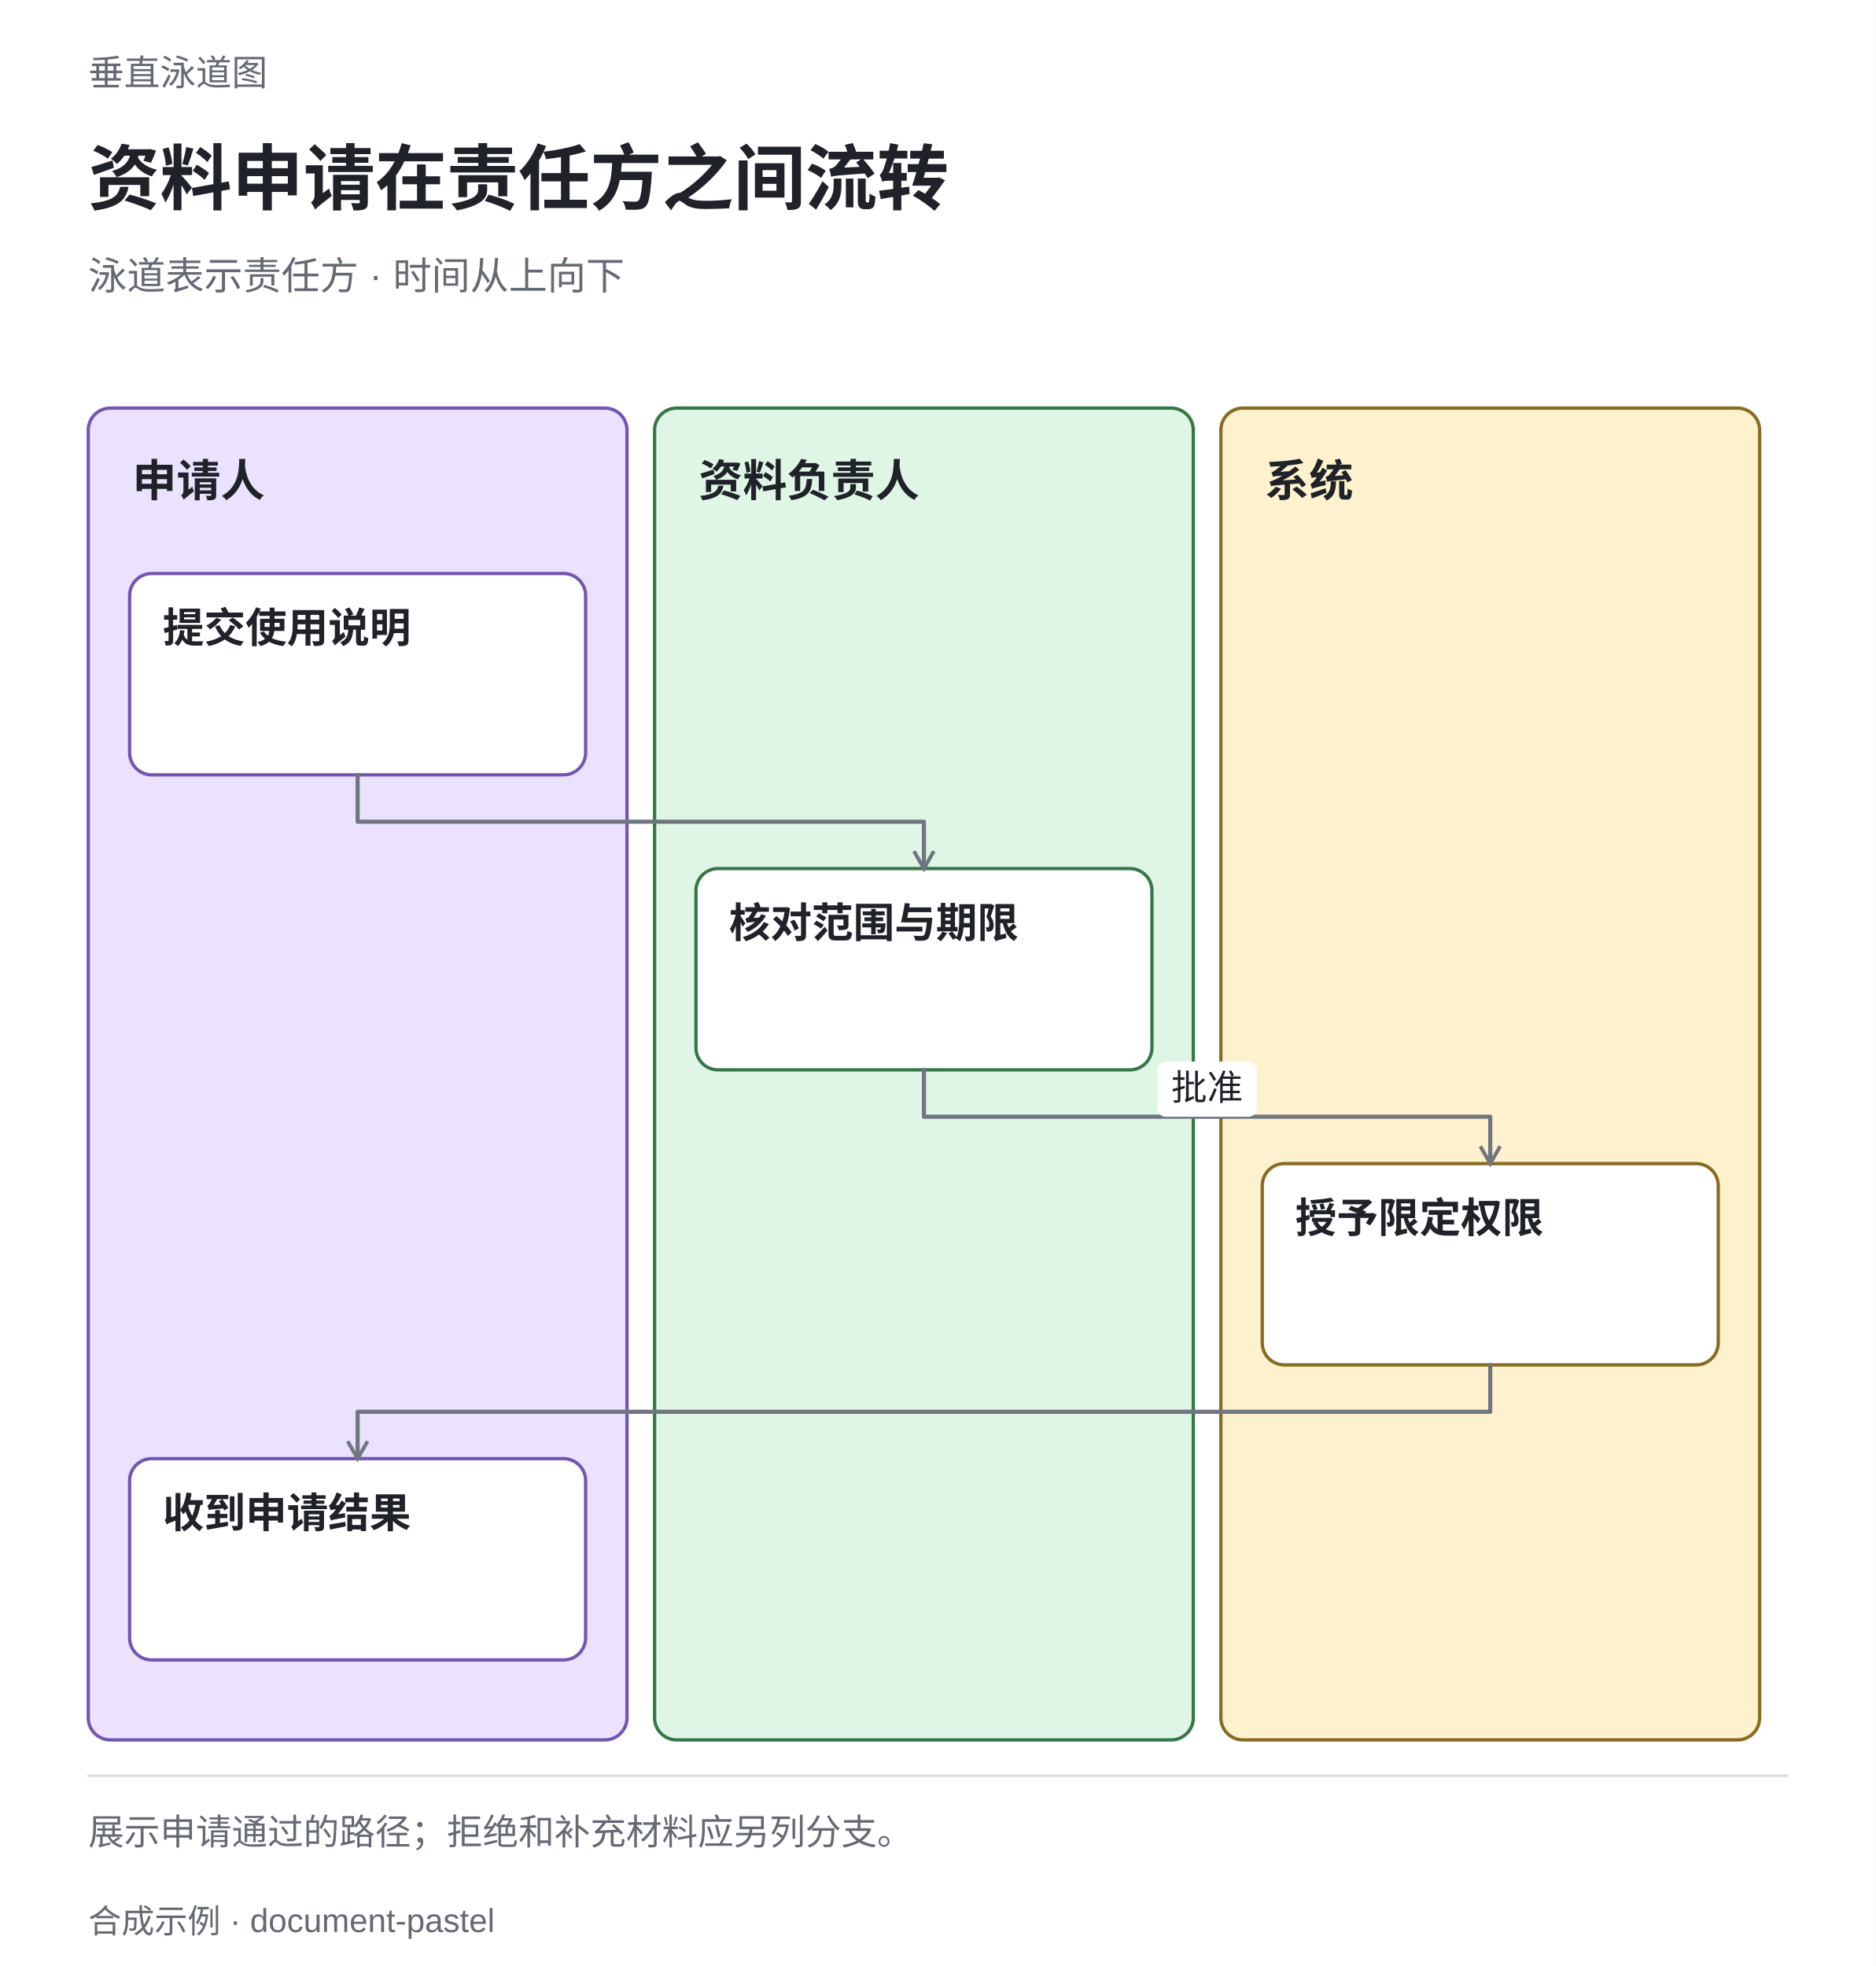
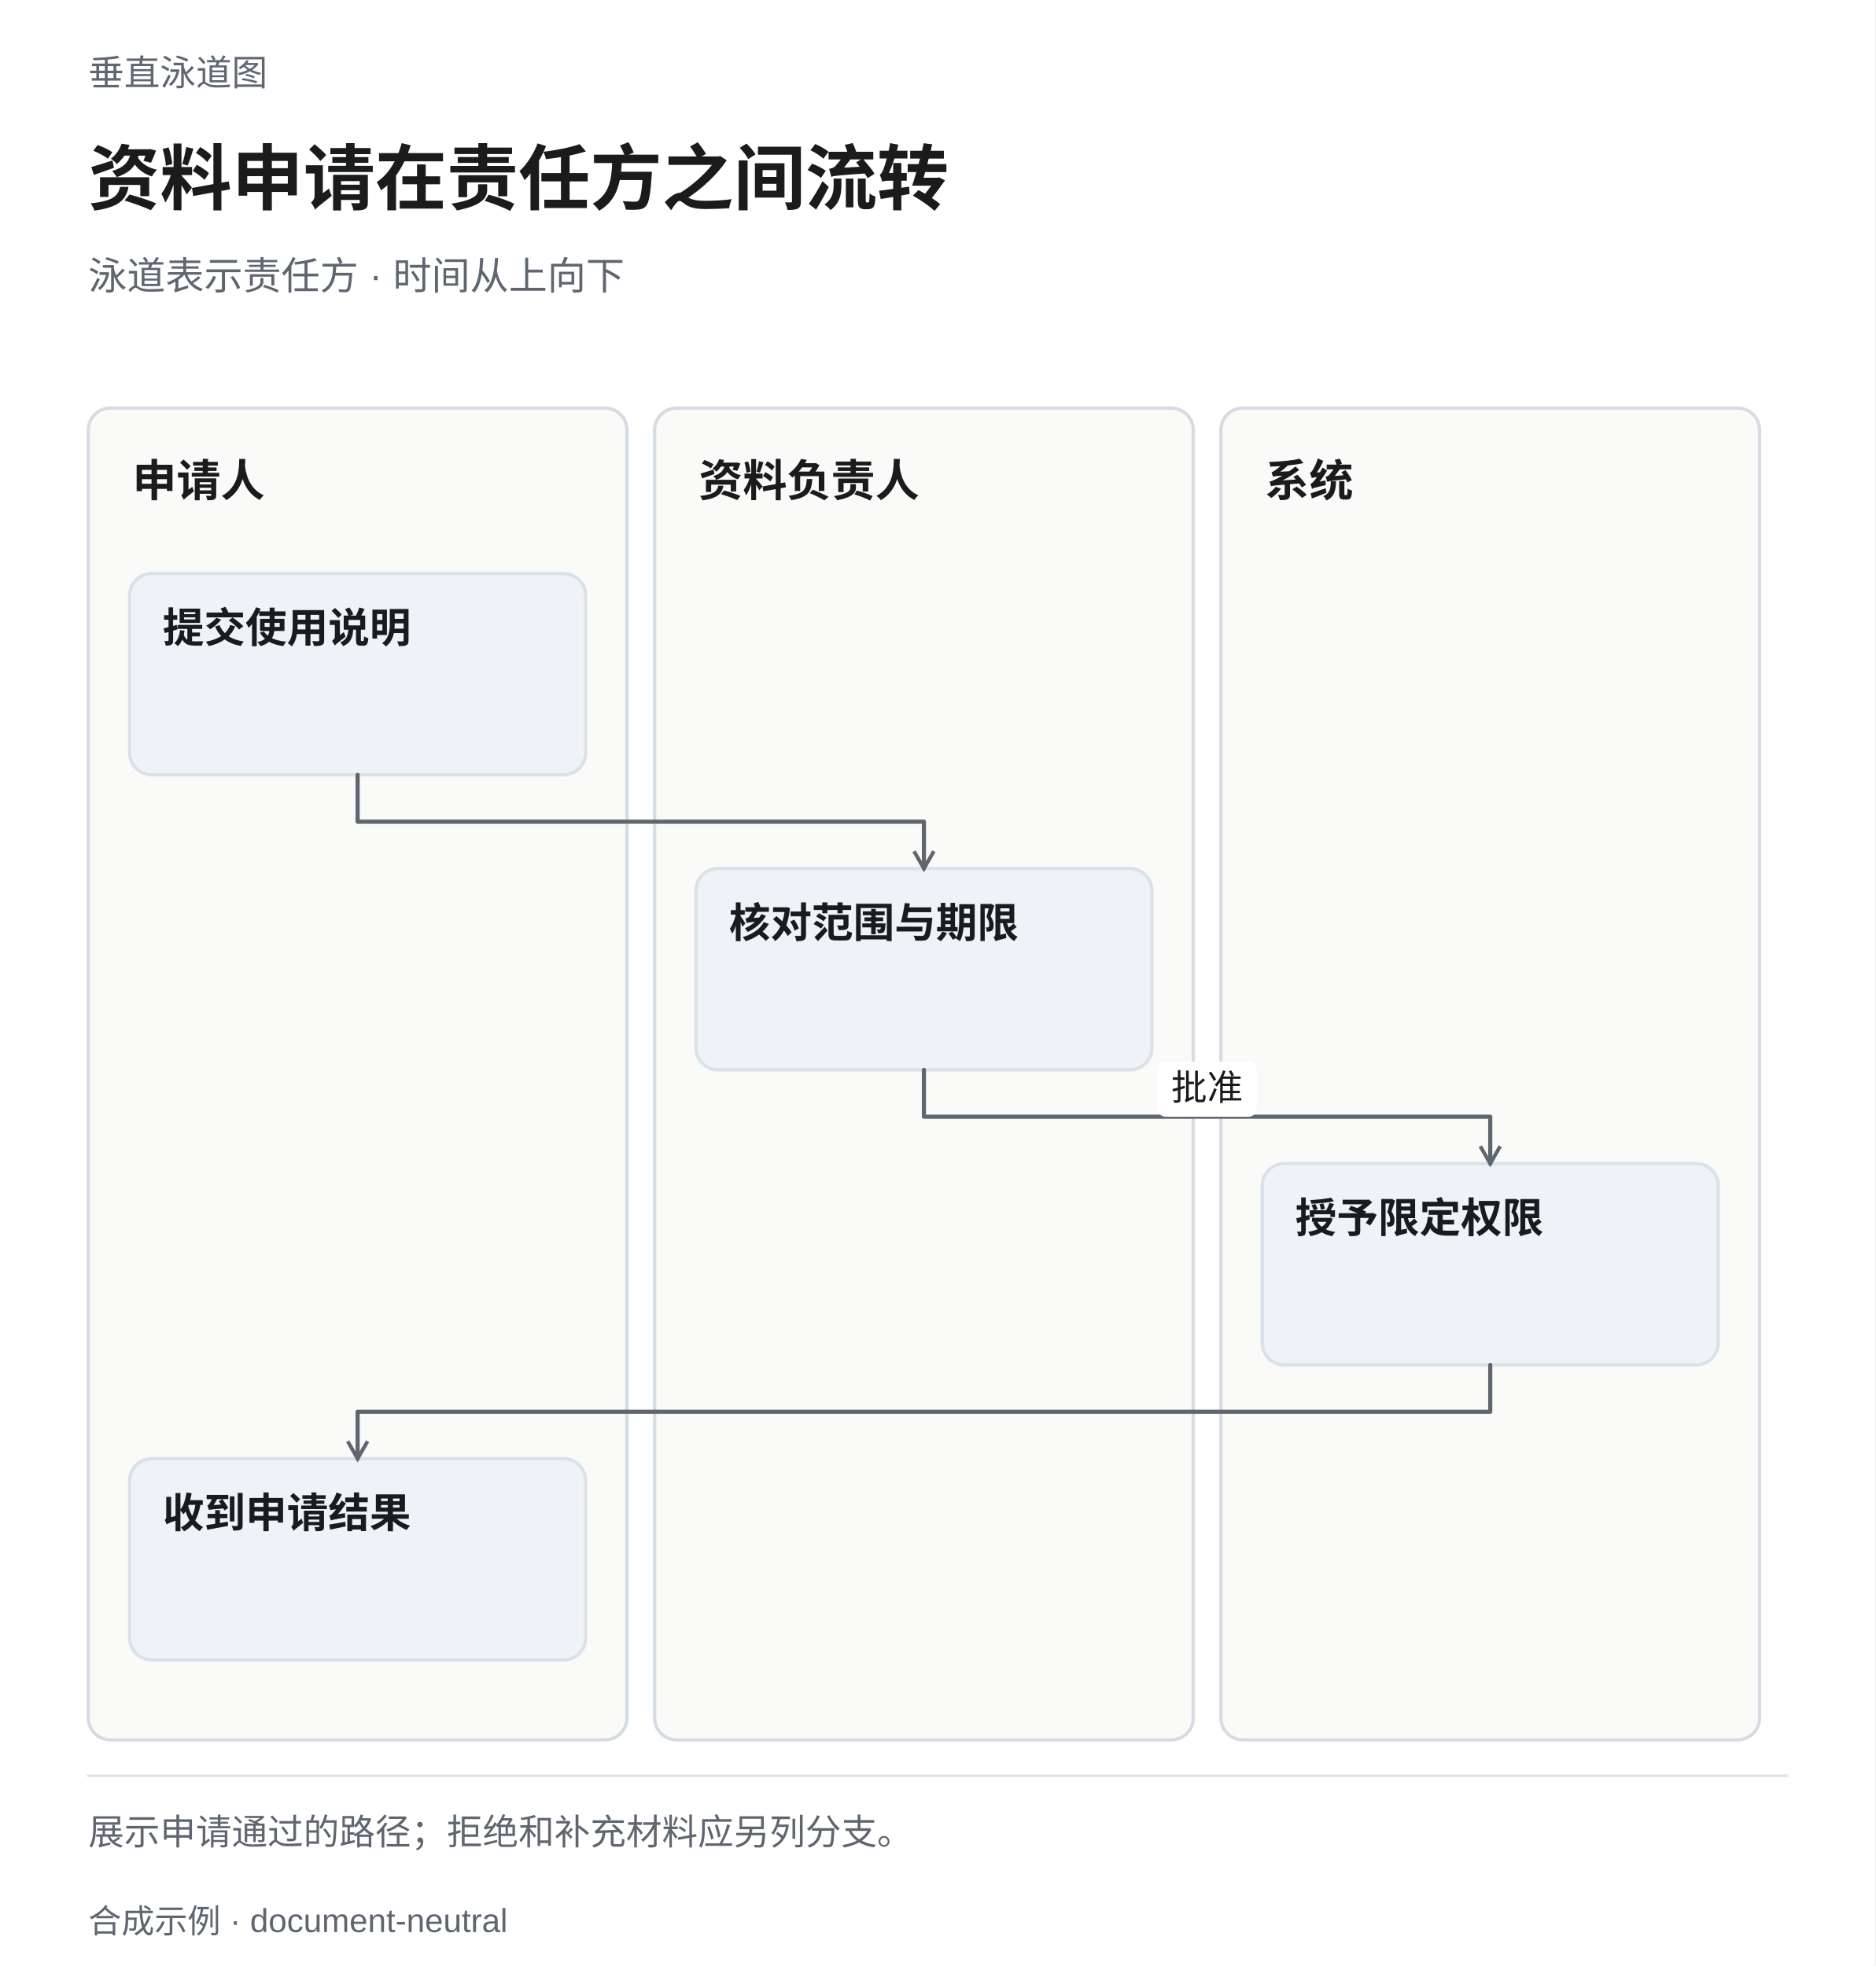
<svg xmlns="http://www.w3.org/2000/svg" width="680" height="713" viewBox="0 0 680 713" role="img">
  <defs>
    <marker id="arrow" viewBox="0 0 10 10" refX="8" refY="5" markerWidth="6" markerHeight="6" orient="auto">
-       <path d="M1 1 L8 5 L1 9" fill="none" stroke="#707680" stroke-width="1.5" />
+       <path d="M1 1 L8 5 L1 9" fill="none" stroke="#5F6670" stroke-width="1.5" />
    </marker>
  </defs>
-   <rect width="680" height="100%" fill="white" />
+   <rect width="680" height="100%" fill="#FFFFFF" />
  <g font-family="Arial, PingFang SC, Noto Sans CJK SC, sans-serif">
-     <text x="32" y="31.0" font-size="13" fill="#646A73" font-weight="400" text-anchor="start">垂直泳道图</text>
-     <text x="32" y="74.0" font-size="26" fill="#1F2329" font-weight="600" text-anchor="start">资料申请在责任方之间流转</text>
-     <text x="32" y="105.0" font-size="14" fill="#646A73" font-weight="400" text-anchor="start">泳道表示责任方 · 时间从上向下</text>
-     <rect x="32.0" y="148" width="195.333" height="483" rx="8" fill="#EAE2FE" stroke="#7456B2" stroke-width="1.2" />
-     <text x="48.0" y="180.0" font-size="16" fill="#1F2329" font-weight="600" text-anchor="start">申请人</text>
-     <rect x="237.333" y="148" width="195.333" height="483" rx="8" fill="#DFF5E5" stroke="#367747" stroke-width="1.2" />
-     <text x="253.333" y="180.0" font-size="16" fill="#1F2329" font-weight="600" text-anchor="start">资料负责人</text>
-     <rect x="442.667" y="148" width="195.333" height="483" rx="8" fill="#FEF1CE" stroke="#896B21" stroke-width="1.2" />
-     <text x="458.667" y="180.0" font-size="16" fill="#1F2329" font-weight="600" text-anchor="start">系统</text>
-     <rect x="47.0" y="208" width="165.333" height="73" rx="8" fill="white" stroke="#7456B2" stroke-width="1.2" />
-     <text x="59.0" y="233.0" font-size="15" fill="#1F2329" font-weight="600" text-anchor="start">提交使用说明</text>
-     <rect x="252.333" y="315" width="165.333" height="73" rx="8" fill="white" stroke="#367747" stroke-width="1.2" />
-     <text x="264.333" y="340.0" font-size="15" fill="#1F2329" font-weight="600" text-anchor="start">核对范围与期限</text>
-     <rect x="457.667" y="422" width="165.333" height="73" rx="8" fill="white" stroke="#896B21" stroke-width="1.2" />
-     <text x="469.667" y="447.0" font-size="15" fill="#1F2329" font-weight="600" text-anchor="start">授予限定权限</text>
-     <rect x="47.0" y="529" width="165.333" height="73" rx="8" fill="white" stroke="#7456B2" stroke-width="1.2" />
-     <text x="59.0" y="554.0" font-size="15" fill="#1F2329" font-weight="600" text-anchor="start">收到申请结果</text>
-     <path d="M129.667 281 V298.0 H335.0 V315" fill="none" stroke="#707680" stroke-width="1.5" stroke-linecap="round" stroke-linejoin="round" marker-end="url(#arrow)" />
-     <path d="M335.0 388 V405.0 H540.333 V422" fill="none" stroke="#707680" stroke-width="1.5" stroke-linecap="round" stroke-linejoin="round" marker-end="url(#arrow)" />
+     <text x="32" y="31.0" font-size="13" fill="#5F6670" font-weight="400" text-anchor="start">垂直泳道图</text>
+     <text x="32" y="74.0" font-size="26" fill="#1A1B1C" font-weight="600" text-anchor="start">资料申请在责任方之间流转</text>
+     <text x="32" y="105.0" font-size="14" fill="#5F6670" font-weight="400" text-anchor="start">泳道表示责任方 · 时间从上向下</text>
+     <rect x="32.0" y="148" width="195.333" height="483" rx="8" fill="#FAFAF8" stroke="#D6DCE3" stroke-width="1.2" />
+     <text x="48.0" y="180.0" font-size="16" fill="#1A1B1C" font-weight="600" text-anchor="start">申请人</text>
+     <rect x="237.333" y="148" width="195.333" height="483" rx="8" fill="#FAFAF8" stroke="#D6DCE3" stroke-width="1.2" />
+     <text x="253.333" y="180.0" font-size="16" fill="#1A1B1C" font-weight="600" text-anchor="start">资料负责人</text>
+     <rect x="442.667" y="148" width="195.333" height="483" rx="8" fill="#FAFAF8" stroke="#D6DCE3" stroke-width="1.2" />
+     <text x="458.667" y="180.0" font-size="16" fill="#1A1B1C" font-weight="600" text-anchor="start">系统</text>
+     <rect x="47.0" y="208" width="165.333" height="73" rx="8" fill="#EEF3F7" stroke="#D9E2E8" stroke-width="1.2" />
+     <text x="59.0" y="233.0" font-size="15" fill="#1A1B1C" font-weight="600" text-anchor="start">提交使用说明</text>
+     <rect x="252.333" y="315" width="165.333" height="73" rx="8" fill="#EEF3F7" stroke="#D9E2E8" stroke-width="1.2" />
+     <text x="264.333" y="340.0" font-size="15" fill="#1A1B1C" font-weight="600" text-anchor="start">核对范围与期限</text>
+     <rect x="457.667" y="422" width="165.333" height="73" rx="8" fill="#EEF3F7" stroke="#D9E2E8" stroke-width="1.2" />
+     <text x="469.667" y="447.0" font-size="15" fill="#1A1B1C" font-weight="600" text-anchor="start">授予限定权限</text>
+     <rect x="47.0" y="529" width="165.333" height="73" rx="8" fill="#EEF3F7" stroke="#D9E2E8" stroke-width="1.2" />
+     <text x="59.0" y="554.0" font-size="15" fill="#1A1B1C" font-weight="600" text-anchor="start">收到申请结果</text>
+     <path d="M129.667 281 V298.0 H335.0 V315" fill="none" stroke="#5F6670" stroke-width="1.5" stroke-linecap="round" stroke-linejoin="round" marker-end="url(#arrow)" />
+     <path d="M335.0 388 V405.0 H540.333 V422" fill="none" stroke="#5F6670" stroke-width="1.5" stroke-linecap="round" stroke-linejoin="round" marker-end="url(#arrow)" />
    <rect x="419.667" y="385.0" width="36" height="20" rx="3" fill="white" stroke="none" stroke-width="1.2" />
-     <text x="437.667" y="399.0" font-size="13" fill="#1F2329" font-weight="400" text-anchor="middle">批准</text>
-     <path d="M540.333 495 V512.0 H129.667 V529" fill="none" stroke="#707680" stroke-width="1.5" stroke-linecap="round" stroke-linejoin="round" marker-end="url(#arrow)" />
-     <path d="M32 644 H648" fill="none" stroke="#DEE0E3" stroke-width="1" stroke-linecap="round" stroke-linejoin="round" />
-     <text x="32" y="669.0" font-size="13" fill="#646A73" font-weight="400" text-anchor="start">展示申请通过的路径；拒绝和补充材料应另列分支。</text>
-     <text x="32" y="701.0" font-size="12" fill="#646A73" font-weight="400" text-anchor="start">合成示例 · document-pastel</text>
+     <text x="437.667" y="399.0" font-size="13" fill="#1A1B1C" font-weight="400" text-anchor="middle">批准</text>
+     <path d="M540.333 495 V512.0 H129.667 V529" fill="none" stroke="#5F6670" stroke-width="1.5" stroke-linecap="round" stroke-linejoin="round" marker-end="url(#arrow)" />
+     <path d="M32 644 H648" fill="none" stroke="#E4E3DD" stroke-width="1" stroke-linecap="round" stroke-linejoin="round" />
+     <text x="32" y="669.0" font-size="13" fill="#5F6670" font-weight="400" text-anchor="start">展示申请通过的路径；拒绝和补充材料应另列分支。</text>
+     <text x="32" y="701.0" font-size="12" fill="#5F6670" font-weight="400" text-anchor="start">合成示例 · document-neutral</text>
  </g>
</svg>
